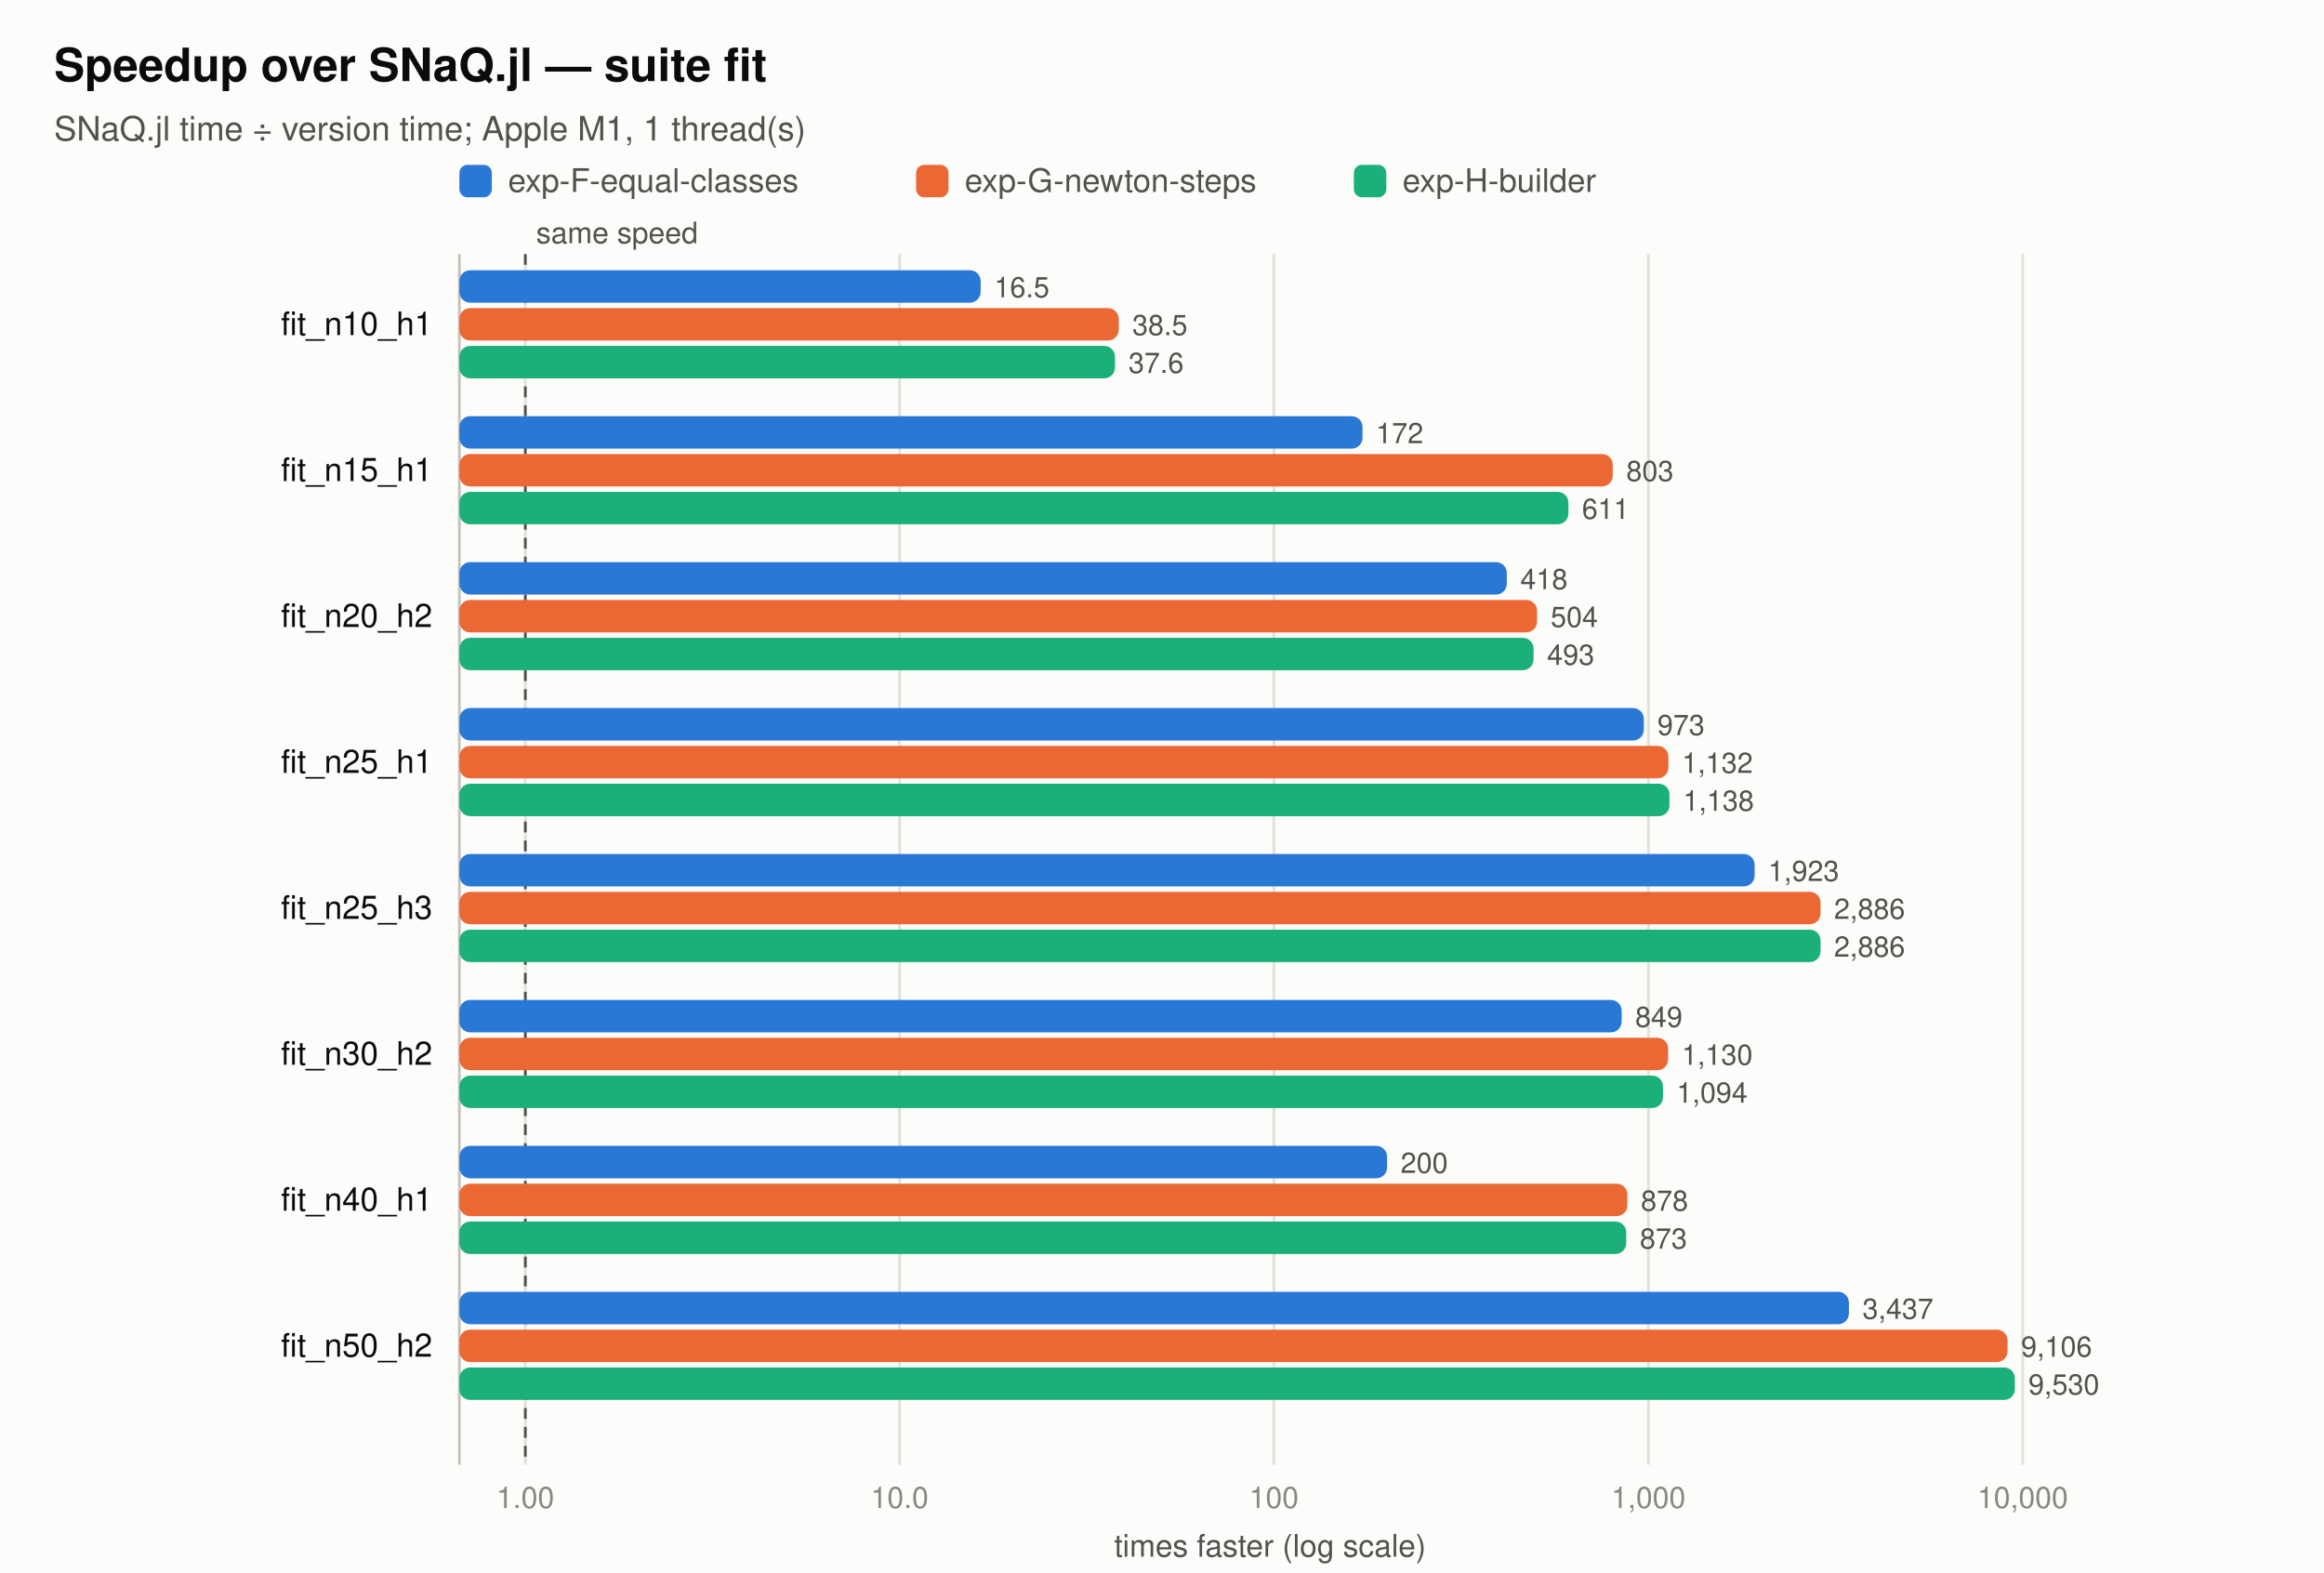
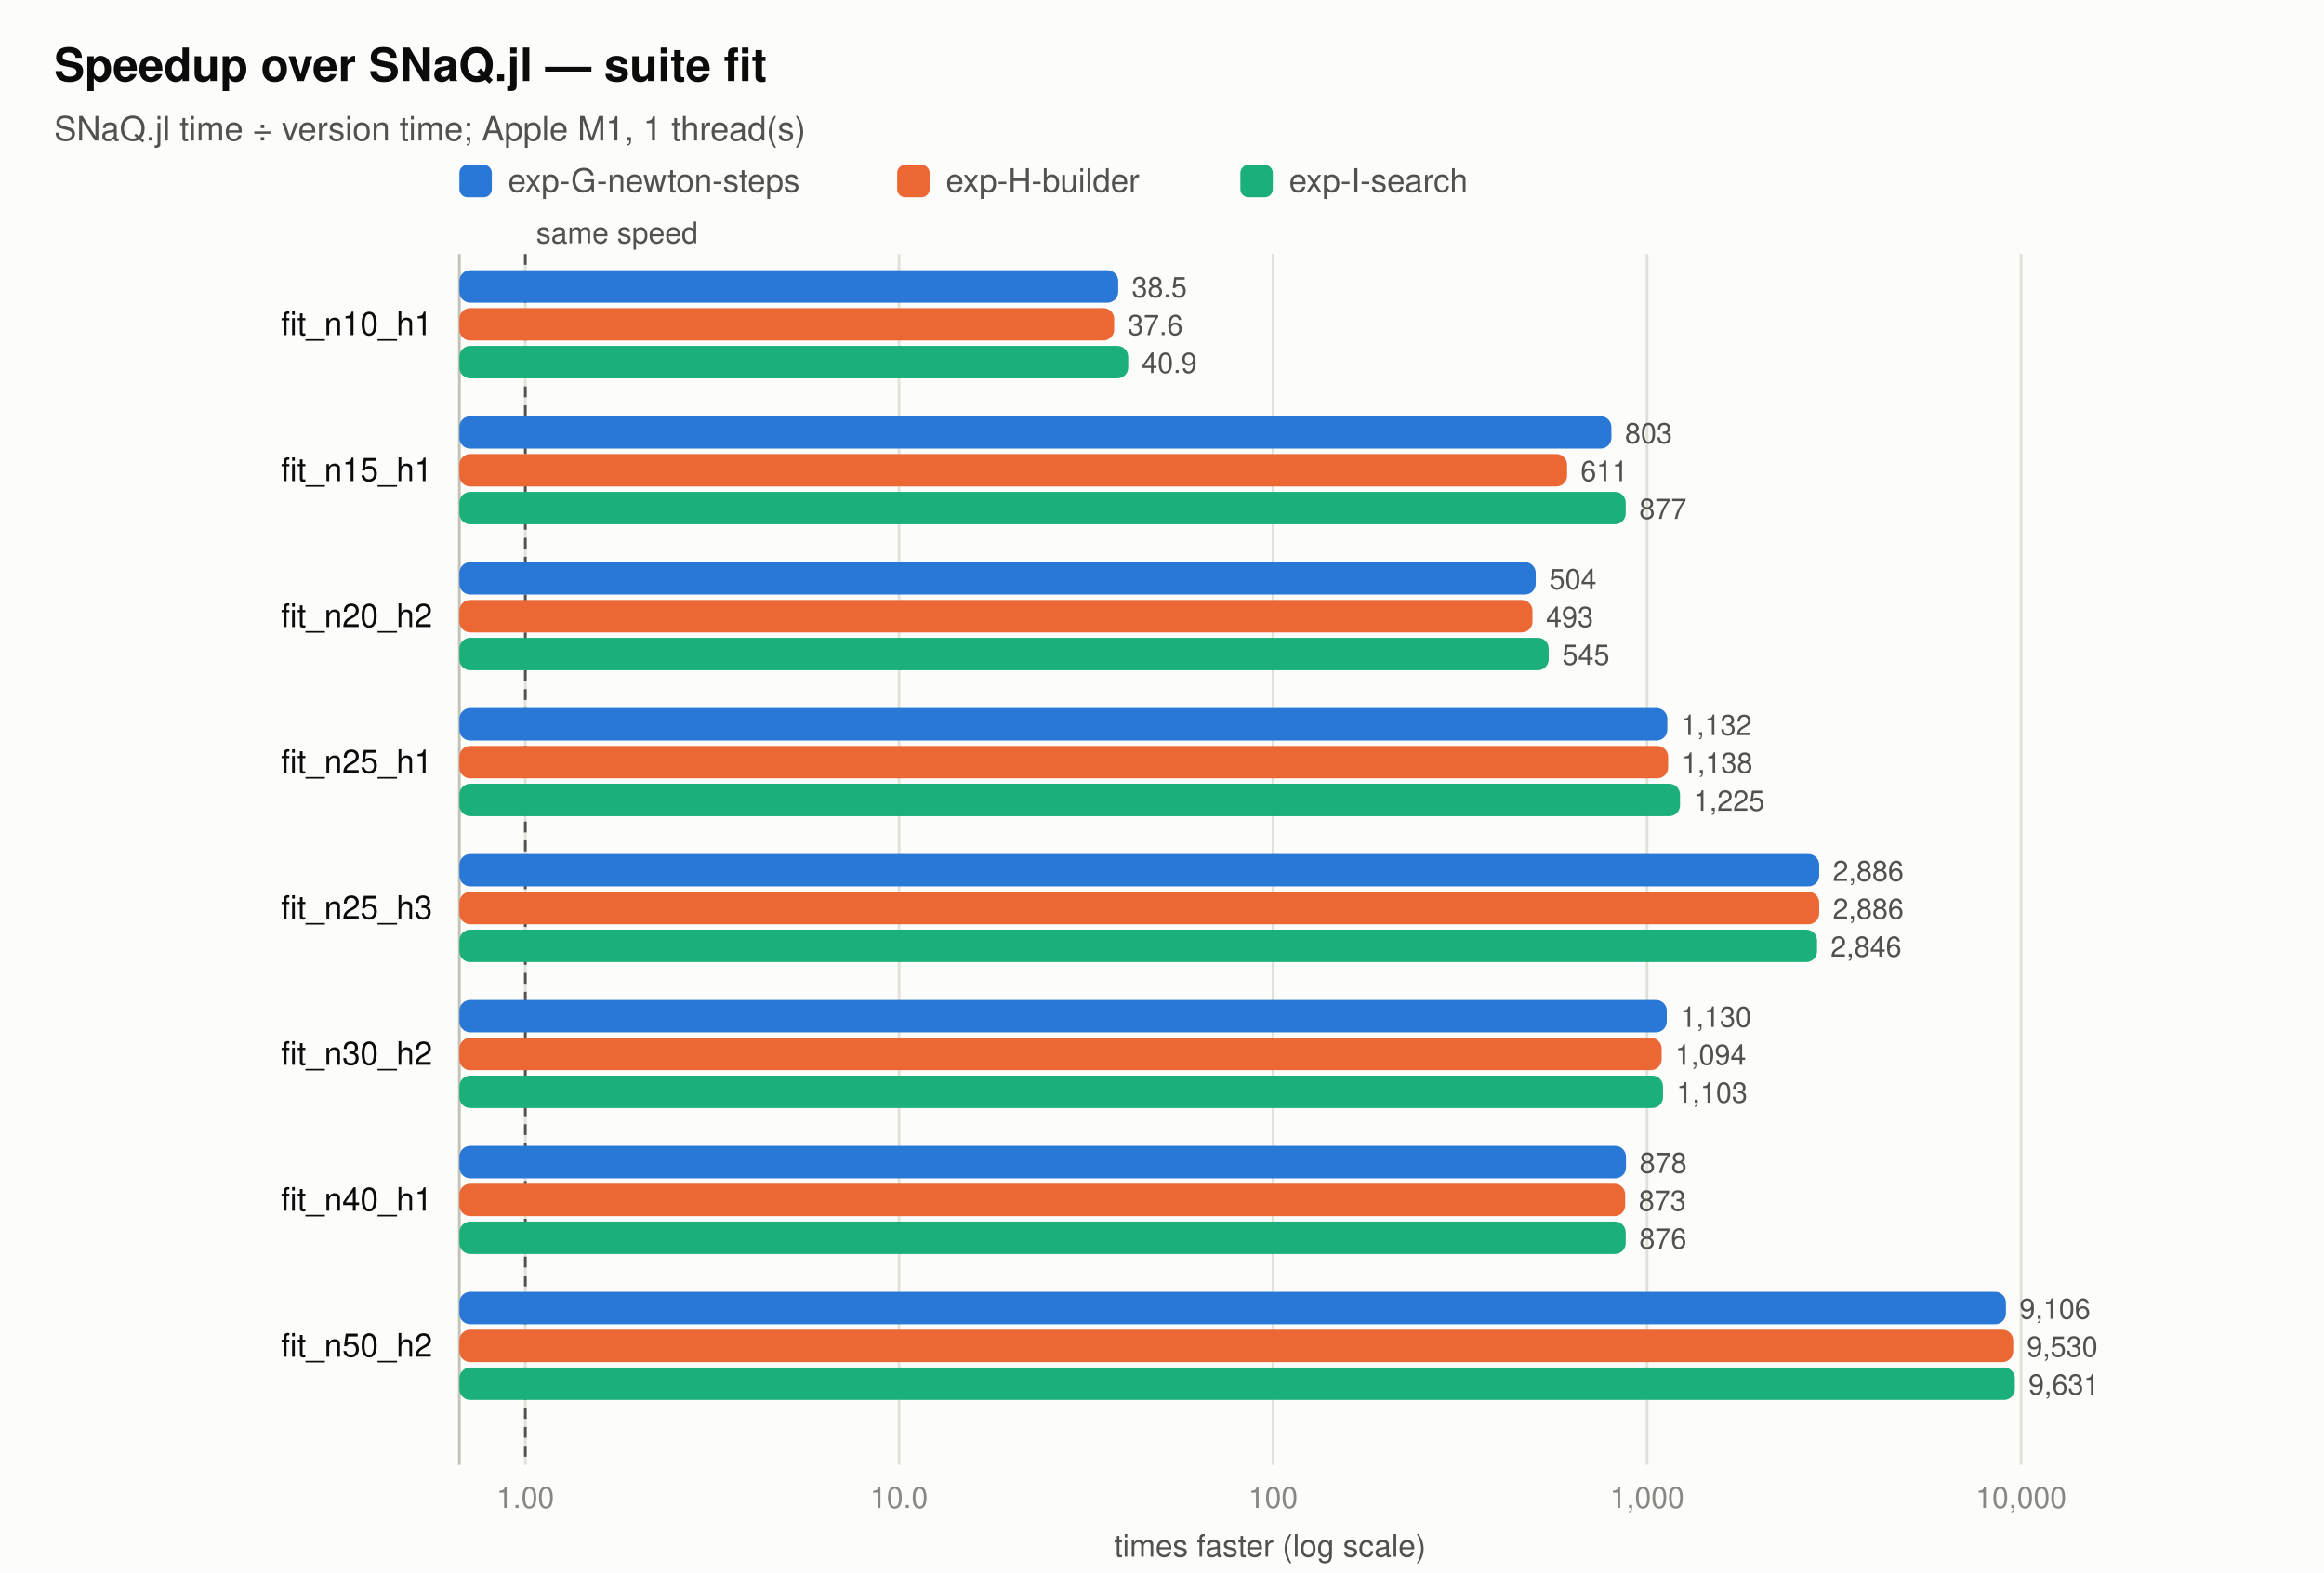
<svg xmlns="http://www.w3.org/2000/svg" width="860" height="582" viewBox="0 0 860 582" font-family="-apple-system, BlinkMacSystemFont, 'Segoe UI', Helvetica, Arial, sans-serif">
  <rect width="860" height="582" fill="#fcfcfb" />
  <text x="20" y="30" font-size="17" font-weight="600" fill="#0b0b0b">Speedup over SNaQ.jl — suite fit</text>
  <text x="20" y="52" font-size="12.5" fill="#52514e">SNaQ.jl time ÷ version time; Apple M1, 1 thread(s)</text>
  <rect x="170" y="61" width="12" height="12" rx="3" fill="#2a78d6" />
-   <text x="188" y="71" font-size="12" fill="#52514e">exp-F-equal-classes</text>
-   <rect x="339" y="61" width="12" height="12" rx="3" fill="#eb6834" />
-   <text x="357" y="71" font-size="12" fill="#52514e">exp-G-newton-steps</text>
-   <rect x="501" y="61" width="12" height="12" rx="3" fill="#1baf7a" />
-   <text x="519" y="71" font-size="12" fill="#52514e">exp-H-builder</text>
+   <text x="188" y="71" font-size="12" fill="#52514e">exp-G-newton-steps</text>
+   <rect x="332" y="61" width="12" height="12" rx="3" fill="#eb6834" />
+   <text x="350" y="71" font-size="12" fill="#52514e">exp-H-builder</text>
+   <rect x="459" y="61" width="12" height="12" rx="3" fill="#1baf7a" />
+   <text x="477" y="71" font-size="12" fill="#52514e">exp-I-search</text>
  <line x1="194.4" y1="94" x2="194.4" y2="542" stroke="#e1e0d9" stroke-width="1" />
  <text x="194.4" y="558" font-size="11" fill="#898781" text-anchor="middle">1.00</text>
-   <line x1="332.9" y1="94" x2="332.9" y2="542" stroke="#e1e0d9" stroke-width="1" />
-   <text x="332.9" y="558" font-size="11" fill="#898781" text-anchor="middle">10.0</text>
-   <line x1="471.4" y1="94" x2="471.4" y2="542" stroke="#e1e0d9" stroke-width="1" />
-   <text x="471.4" y="558" font-size="11" fill="#898781" text-anchor="middle">100</text>
-   <line x1="610.0" y1="94" x2="610.0" y2="542" stroke="#e1e0d9" stroke-width="1" />
-   <text x="610.0" y="558" font-size="11" fill="#898781" text-anchor="middle">1,000</text>
-   <line x1="748.5" y1="94" x2="748.5" y2="542" stroke="#e1e0d9" stroke-width="1" />
-   <text x="748.5" y="558" font-size="11" fill="#898781" text-anchor="middle">10,000</text>
+   <line x1="332.7" y1="94" x2="332.7" y2="542" stroke="#e1e0d9" stroke-width="1" />
+   <text x="332.7" y="558" font-size="11" fill="#898781" text-anchor="middle">10.0</text>
+   <line x1="471.1" y1="94" x2="471.1" y2="542" stroke="#e1e0d9" stroke-width="1" />
+   <text x="471.1" y="558" font-size="11" fill="#898781" text-anchor="middle">100</text>
+   <line x1="609.5" y1="94" x2="609.5" y2="542" stroke="#e1e0d9" stroke-width="1" />
+   <text x="609.5" y="558" font-size="11" fill="#898781" text-anchor="middle">1,000</text>
+   <line x1="747.9" y1="94" x2="747.9" y2="542" stroke="#e1e0d9" stroke-width="1" />
+   <text x="747.9" y="558" font-size="11" fill="#898781" text-anchor="middle">10,000</text>
  <text x="470.0" y="576" font-size="11.5" fill="#52514e" text-anchor="middle">times faster (log scale)</text>
  <line x1="170.0" y1="94" x2="170.0" y2="542" stroke="#c3c2b7" stroke-width="1" />
  <line x1="194.4" y1="94" x2="194.4" y2="542" stroke="#52514e" stroke-width="1" stroke-dasharray="4 3" />
  <text x="198.4" y="90" font-size="11" fill="#52514e">same speed</text>
  <text x="160" y="124.0" font-size="12" fill="#0b0b0b" text-anchor="end">fit_n10_h1</text>
  <g>
-     <rect x="170.0" y="100" width="192.9" height="12" rx="4.0" fill="#2a78d6" />
+     <rect x="170.0" y="100" width="243.8" height="12" rx="4.0" fill="#2a78d6" />
  </g>
-   <text x="367.9" y="110" font-size="10.5" fill="#52514e" text-anchor="start">16.5</text>
+   <text x="418.8" y="110" font-size="10.5" fill="#52514e" text-anchor="start">38.5</text>
  <g>
-     <rect x="170.0" y="114" width="244.0" height="12" rx="4.0" fill="#eb6834" />
+     <rect x="170.0" y="114" width="242.3" height="12" rx="4.0" fill="#eb6834" />
  </g>
-   <text x="419.0" y="124" font-size="10.5" fill="#52514e" text-anchor="start">38.5</text>
+   <text x="417.3" y="124" font-size="10.5" fill="#52514e" text-anchor="start">37.6</text>
  <g>
-     <rect x="170.0" y="128" width="242.6" height="12" rx="4.0" fill="#1baf7a" />
+     <rect x="170.0" y="128" width="247.5" height="12" rx="4.0" fill="#1baf7a" />
  </g>
-   <text x="417.6" y="138" font-size="10.5" fill="#52514e" text-anchor="start">37.6</text>
+   <text x="422.5" y="138" font-size="10.5" fill="#52514e" text-anchor="start">40.9</text>
  <text x="160" y="178.0" font-size="12" fill="#0b0b0b" text-anchor="end">fit_n15_h1</text>
  <g>
-     <rect x="170.0" y="154" width="334.2" height="12" rx="4.0" fill="#2a78d6" />
+     <rect x="170.0" y="154" width="426.3" height="12" rx="4.0" fill="#2a78d6" />
  </g>
-   <text x="509.2" y="164" font-size="10.5" fill="#52514e" text-anchor="start">172</text>
+   <text x="601.3" y="164" font-size="10.5" fill="#52514e" text-anchor="start">803</text>
  <g>
-     <rect x="170.0" y="168" width="426.8" height="12" rx="4.0" fill="#eb6834" />
+     <rect x="170.0" y="168" width="409.9" height="12" rx="4.0" fill="#eb6834" />
  </g>
-   <text x="601.8" y="178" font-size="10.5" fill="#52514e" text-anchor="start">803</text>
+   <text x="584.9" y="178" font-size="10.5" fill="#52514e" text-anchor="start">611</text>
  <g>
-     <rect x="170.0" y="182" width="410.4" height="12" rx="4.0" fill="#1baf7a" />
+     <rect x="170.0" y="182" width="431.6" height="12" rx="4.0" fill="#1baf7a" />
  </g>
-   <text x="585.4" y="192" font-size="10.5" fill="#52514e" text-anchor="start">611</text>
+   <text x="606.6" y="192" font-size="10.5" fill="#52514e" text-anchor="start">877</text>
  <text x="160" y="232.0" font-size="12" fill="#0b0b0b" text-anchor="end">fit_n20_h2</text>
  <g>
-     <rect x="170.0" y="208" width="387.6" height="12" rx="4.0" fill="#2a78d6" />
+     <rect x="170.0" y="208" width="398.3" height="12" rx="4.0" fill="#2a78d6" />
  </g>
-   <text x="562.6" y="218" font-size="10.5" fill="#52514e" text-anchor="start">418</text>
+   <text x="573.3" y="218" font-size="10.5" fill="#52514e" text-anchor="start">504</text>
  <g>
-     <rect x="170.0" y="222" width="398.8" height="12" rx="4.0" fill="#eb6834" />
+     <rect x="170.0" y="222" width="397.1" height="12" rx="4.0" fill="#eb6834" />
  </g>
-   <text x="573.8" y="232" font-size="10.5" fill="#52514e" text-anchor="start">504</text>
+   <text x="572.1" y="232" font-size="10.5" fill="#52514e" text-anchor="start">493</text>
  <g>
-     <rect x="170.0" y="236" width="397.5" height="12" rx="4.0" fill="#1baf7a" />
+     <rect x="170.0" y="236" width="403.1" height="12" rx="4.0" fill="#1baf7a" />
  </g>
-   <text x="572.5" y="246" font-size="10.5" fill="#52514e" text-anchor="start">493</text>
+   <text x="578.1" y="246" font-size="10.5" fill="#52514e" text-anchor="start">545</text>
  <text x="160" y="286.0" font-size="12" fill="#0b0b0b" text-anchor="end">fit_n25_h1</text>
  <g>
-     <rect x="170.0" y="262" width="438.3" height="12" rx="4.0" fill="#2a78d6" />
+     <rect x="170.0" y="262" width="447.0" height="12" rx="4.0" fill="#2a78d6" />
  </g>
-   <text x="613.3" y="272" font-size="10.5" fill="#52514e" text-anchor="start">973</text>
+   <text x="622.0" y="272" font-size="10.5" fill="#52514e" text-anchor="start">1,132</text>
  <g>
-     <rect x="170.0" y="276" width="447.4" height="12" rx="4.0" fill="#eb6834" />
+     <rect x="170.0" y="276" width="447.3" height="12" rx="4.0" fill="#eb6834" />
  </g>
-   <text x="622.4" y="286" font-size="10.5" fill="#52514e" text-anchor="start">1,132</text>
+   <text x="622.3" y="286" font-size="10.5" fill="#52514e" text-anchor="start">1,138</text>
  <g>
-     <rect x="170.0" y="290" width="447.8" height="12" rx="4.0" fill="#1baf7a" />
+     <rect x="170.0" y="290" width="451.7" height="12" rx="4.0" fill="#1baf7a" />
  </g>
-   <text x="622.8" y="300" font-size="10.5" fill="#52514e" text-anchor="start">1,138</text>
+   <text x="626.7" y="300" font-size="10.5" fill="#52514e" text-anchor="start">1,225</text>
  <text x="160" y="340.0" font-size="12" fill="#0b0b0b" text-anchor="end">fit_n25_h3</text>
  <g>
-     <rect x="170.0" y="316" width="479.3" height="12" rx="4.0" fill="#2a78d6" />
+     <rect x="170.0" y="316" width="503.2" height="12" rx="4.0" fill="#2a78d6" />
  </g>
-   <text x="654.3" y="326" font-size="10.5" fill="#52514e" text-anchor="start">1,923</text>
+   <text x="678.2" y="326" font-size="10.5" fill="#52514e" text-anchor="start">2,886</text>
  <g>
-     <rect x="170.0" y="330" width="503.7" height="12" rx="4.0" fill="#eb6834" />
+     <rect x="170.0" y="330" width="503.2" height="12" rx="4.0" fill="#eb6834" />
  </g>
-   <text x="678.7" y="340" font-size="10.5" fill="#52514e" text-anchor="start">2,886</text>
+   <text x="678.2" y="340" font-size="10.5" fill="#52514e" text-anchor="start">2,886</text>
  <g>
-     <rect x="170.0" y="344" width="503.7" height="12" rx="4.0" fill="#1baf7a" />
+     <rect x="170.0" y="344" width="502.4" height="12" rx="4.0" fill="#1baf7a" />
  </g>
-   <text x="678.7" y="354" font-size="10.5" fill="#52514e" text-anchor="start">2,886</text>
+   <text x="677.4" y="354" font-size="10.5" fill="#52514e" text-anchor="start">2,846</text>
  <text x="160" y="394.0" font-size="12" fill="#0b0b0b" text-anchor="end">fit_n30_h2</text>
  <g>
-     <rect x="170.0" y="370" width="430.1" height="12" rx="4.0" fill="#2a78d6" />
+     <rect x="170.0" y="370" width="446.8" height="12" rx="4.0" fill="#2a78d6" />
  </g>
-   <text x="605.1" y="380" font-size="10.5" fill="#52514e" text-anchor="start">849</text>
+   <text x="621.8" y="380" font-size="10.5" fill="#52514e" text-anchor="start">1,130</text>
  <g>
-     <rect x="170.0" y="384" width="447.3" height="12" rx="4.0" fill="#eb6834" />
+     <rect x="170.0" y="384" width="444.9" height="12" rx="4.0" fill="#eb6834" />
  </g>
-   <text x="622.3" y="394" font-size="10.5" fill="#52514e" text-anchor="start">1,130</text>
+   <text x="619.9" y="394" font-size="10.5" fill="#52514e" text-anchor="start">1,094</text>
  <g>
    <rect x="170.0" y="398" width="445.4" height="12" rx="4.0" fill="#1baf7a" />
  </g>
-   <text x="620.4" y="408" font-size="10.5" fill="#52514e" text-anchor="start">1,094</text>
+   <text x="620.4" y="408" font-size="10.5" fill="#52514e" text-anchor="start">1,103</text>
  <text x="160" y="448.0" font-size="12" fill="#0b0b0b" text-anchor="end">fit_n40_h1</text>
  <g>
-     <rect x="170.0" y="424" width="343.3" height="12" rx="4.0" fill="#2a78d6" />
+     <rect x="170.0" y="424" width="431.7" height="12" rx="4.0" fill="#2a78d6" />
  </g>
-   <text x="518.3" y="434" font-size="10.5" fill="#52514e" text-anchor="start">200</text>
+   <text x="606.7" y="434" font-size="10.5" fill="#52514e" text-anchor="start">878</text>
  <g>
-     <rect x="170.0" y="438" width="432.2" height="12" rx="4.0" fill="#eb6834" />
+     <rect x="170.0" y="438" width="431.4" height="12" rx="4.0" fill="#eb6834" />
  </g>
-   <text x="607.2" y="448" font-size="10.5" fill="#52514e" text-anchor="start">878</text>
+   <text x="606.4" y="448" font-size="10.5" fill="#52514e" text-anchor="start">873</text>
  <g>
-     <rect x="170.0" y="452" width="431.8" height="12" rx="4.0" fill="#1baf7a" />
+     <rect x="170.0" y="452" width="431.6" height="12" rx="4.0" fill="#1baf7a" />
  </g>
-   <text x="606.8" y="462" font-size="10.5" fill="#52514e" text-anchor="start">873</text>
+   <text x="606.6" y="462" font-size="10.5" fill="#52514e" text-anchor="start">876</text>
  <text x="160" y="502.0" font-size="12" fill="#0b0b0b" text-anchor="end">fit_n50_h2</text>
  <g>
-     <rect x="170.0" y="478" width="514.2" height="12" rx="4.0" fill="#2a78d6" />
+     <rect x="170.0" y="478" width="572.3" height="12" rx="4.0" fill="#2a78d6" />
  </g>
-   <text x="689.2" y="488" font-size="10.5" fill="#52514e" text-anchor="start">3,437</text>
+   <text x="747.3" y="488" font-size="10.5" fill="#52514e" text-anchor="start">9,106</text>
  <g>
-     <rect x="170.0" y="492" width="572.9" height="12" rx="4.0" fill="#eb6834" />
+     <rect x="170.0" y="492" width="575.0" height="12" rx="4.0" fill="#eb6834" />
  </g>
-   <text x="747.9" y="502" font-size="10.5" fill="#52514e" text-anchor="start">9,106</text>
+   <text x="750.0" y="502" font-size="10.5" fill="#52514e" text-anchor="start">9,530</text>
  <g>
    <rect x="170.0" y="506" width="575.6" height="12" rx="4.0" fill="#1baf7a" />
  </g>
-   <text x="750.6" y="516" font-size="10.5" fill="#52514e" text-anchor="start">9,530</text>
+   <text x="750.6" y="516" font-size="10.5" fill="#52514e" text-anchor="start">9,631</text>
</svg>
